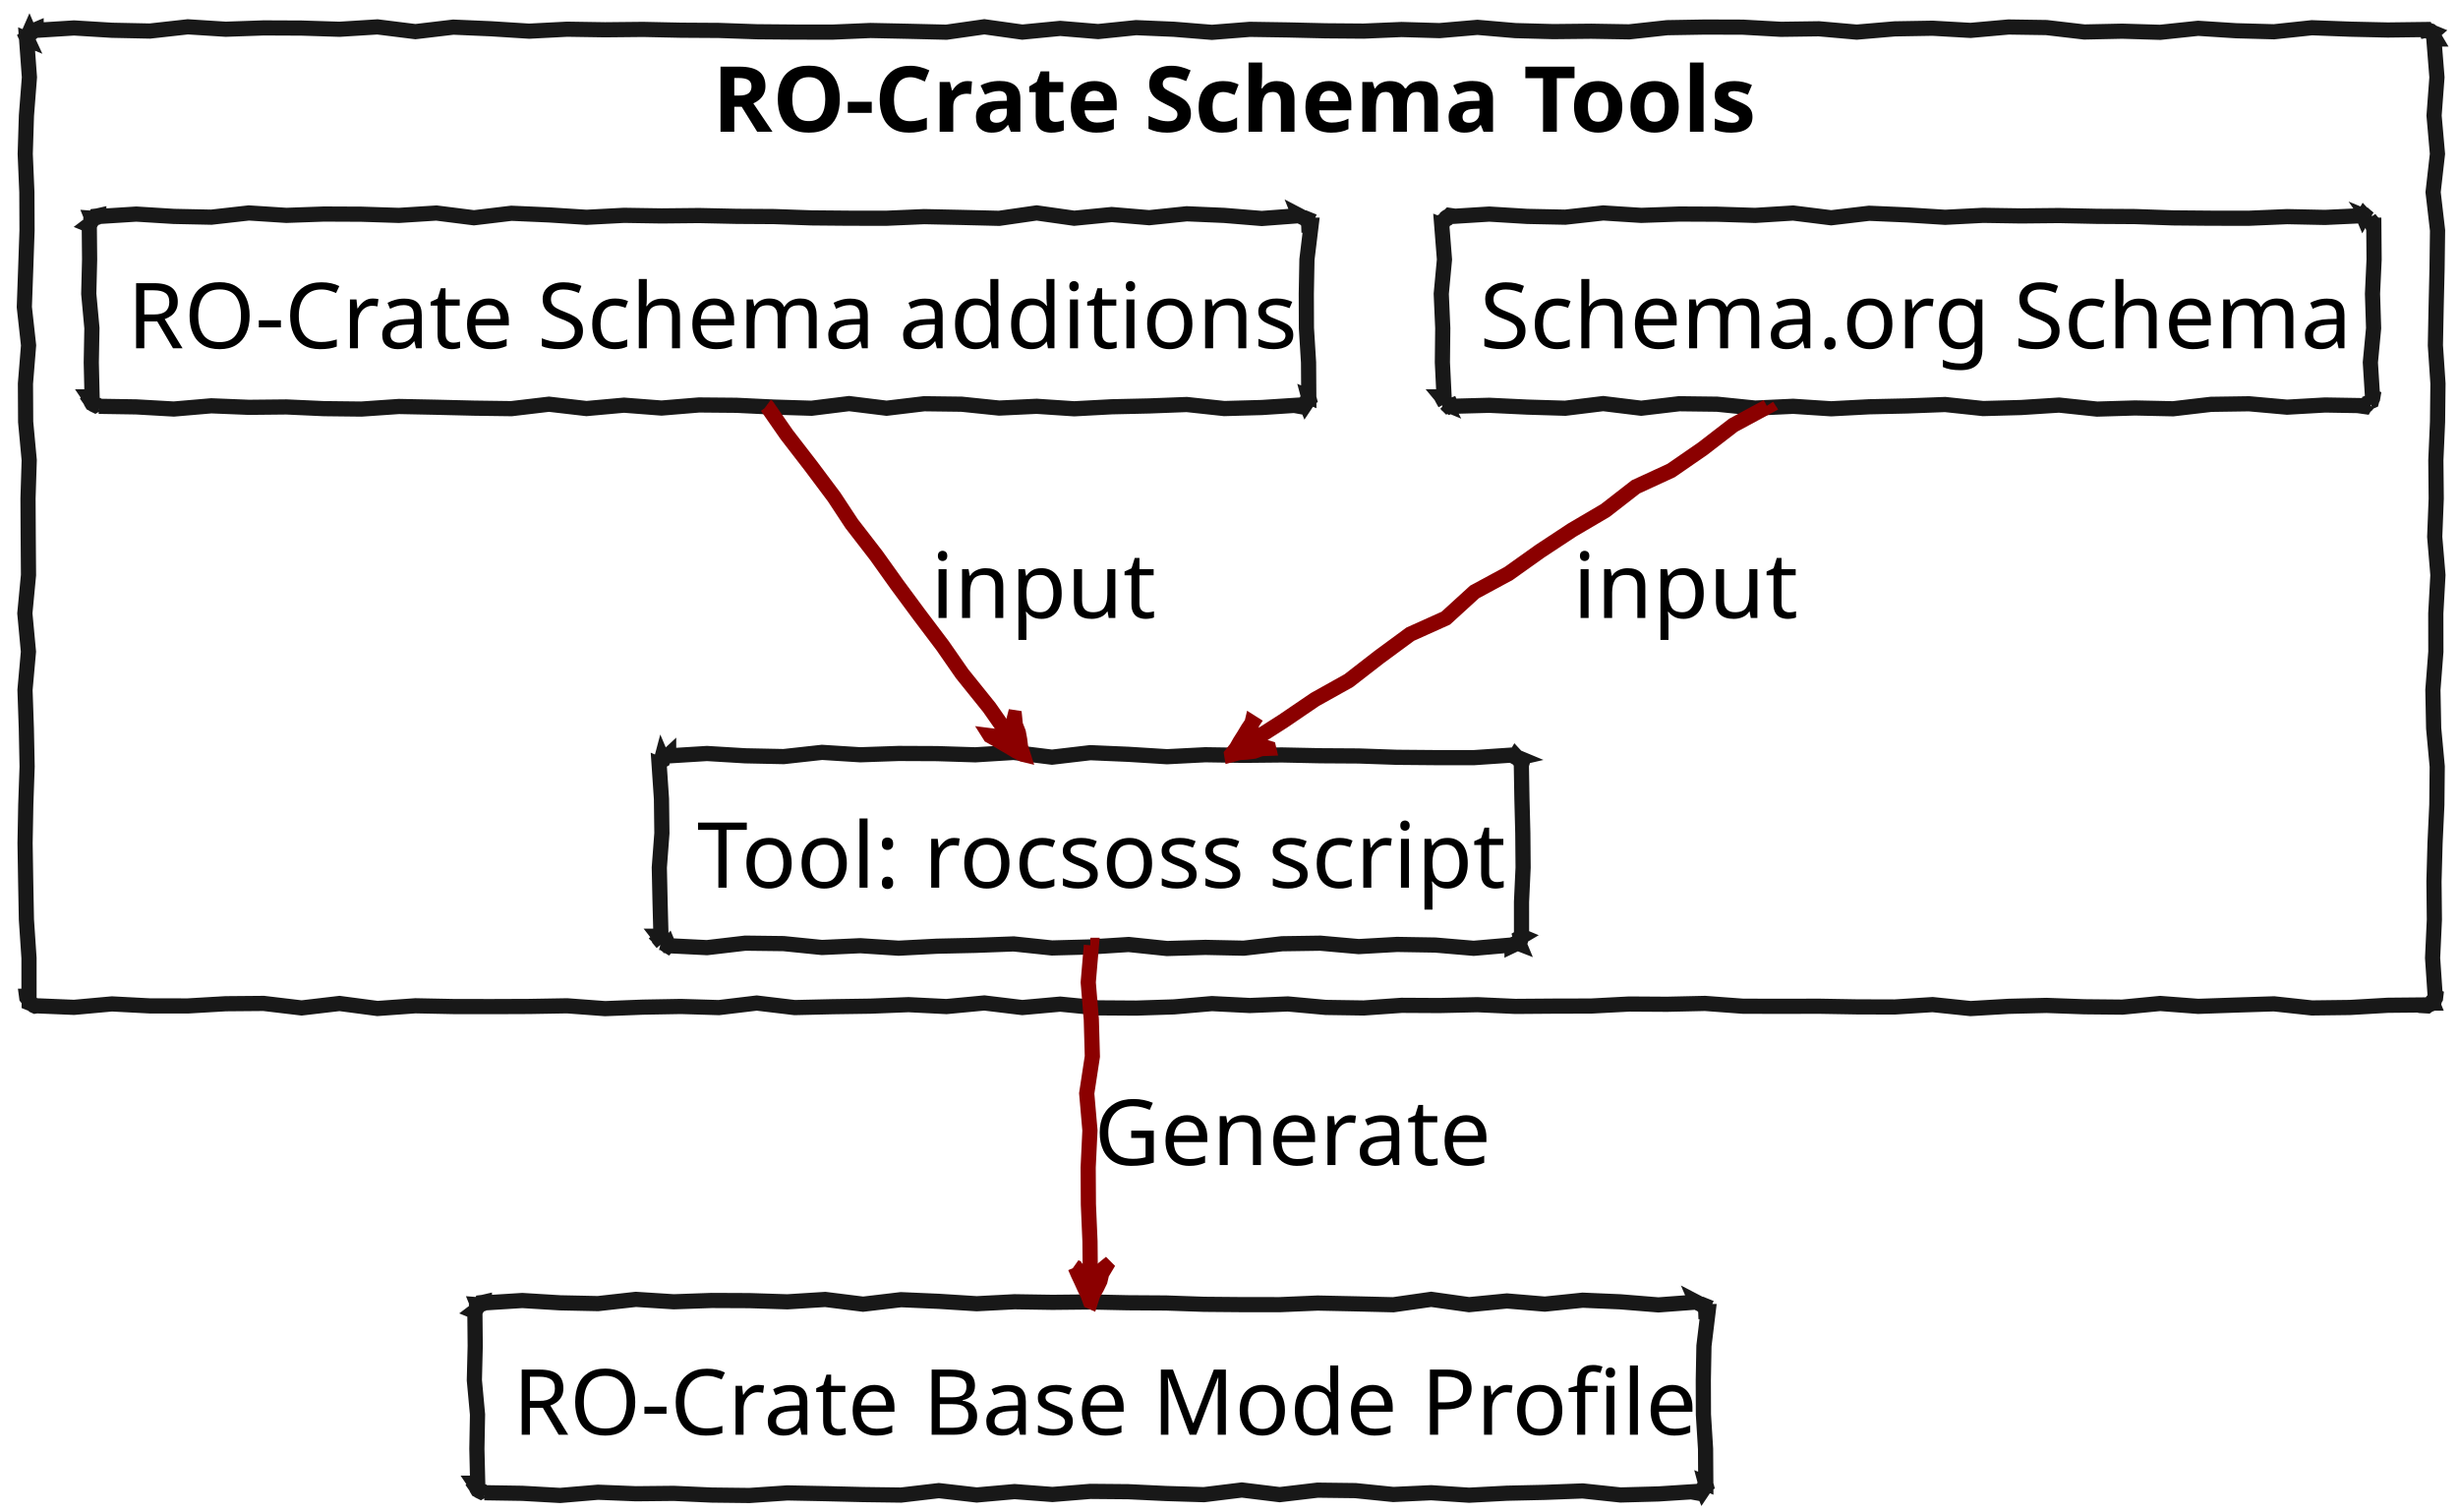
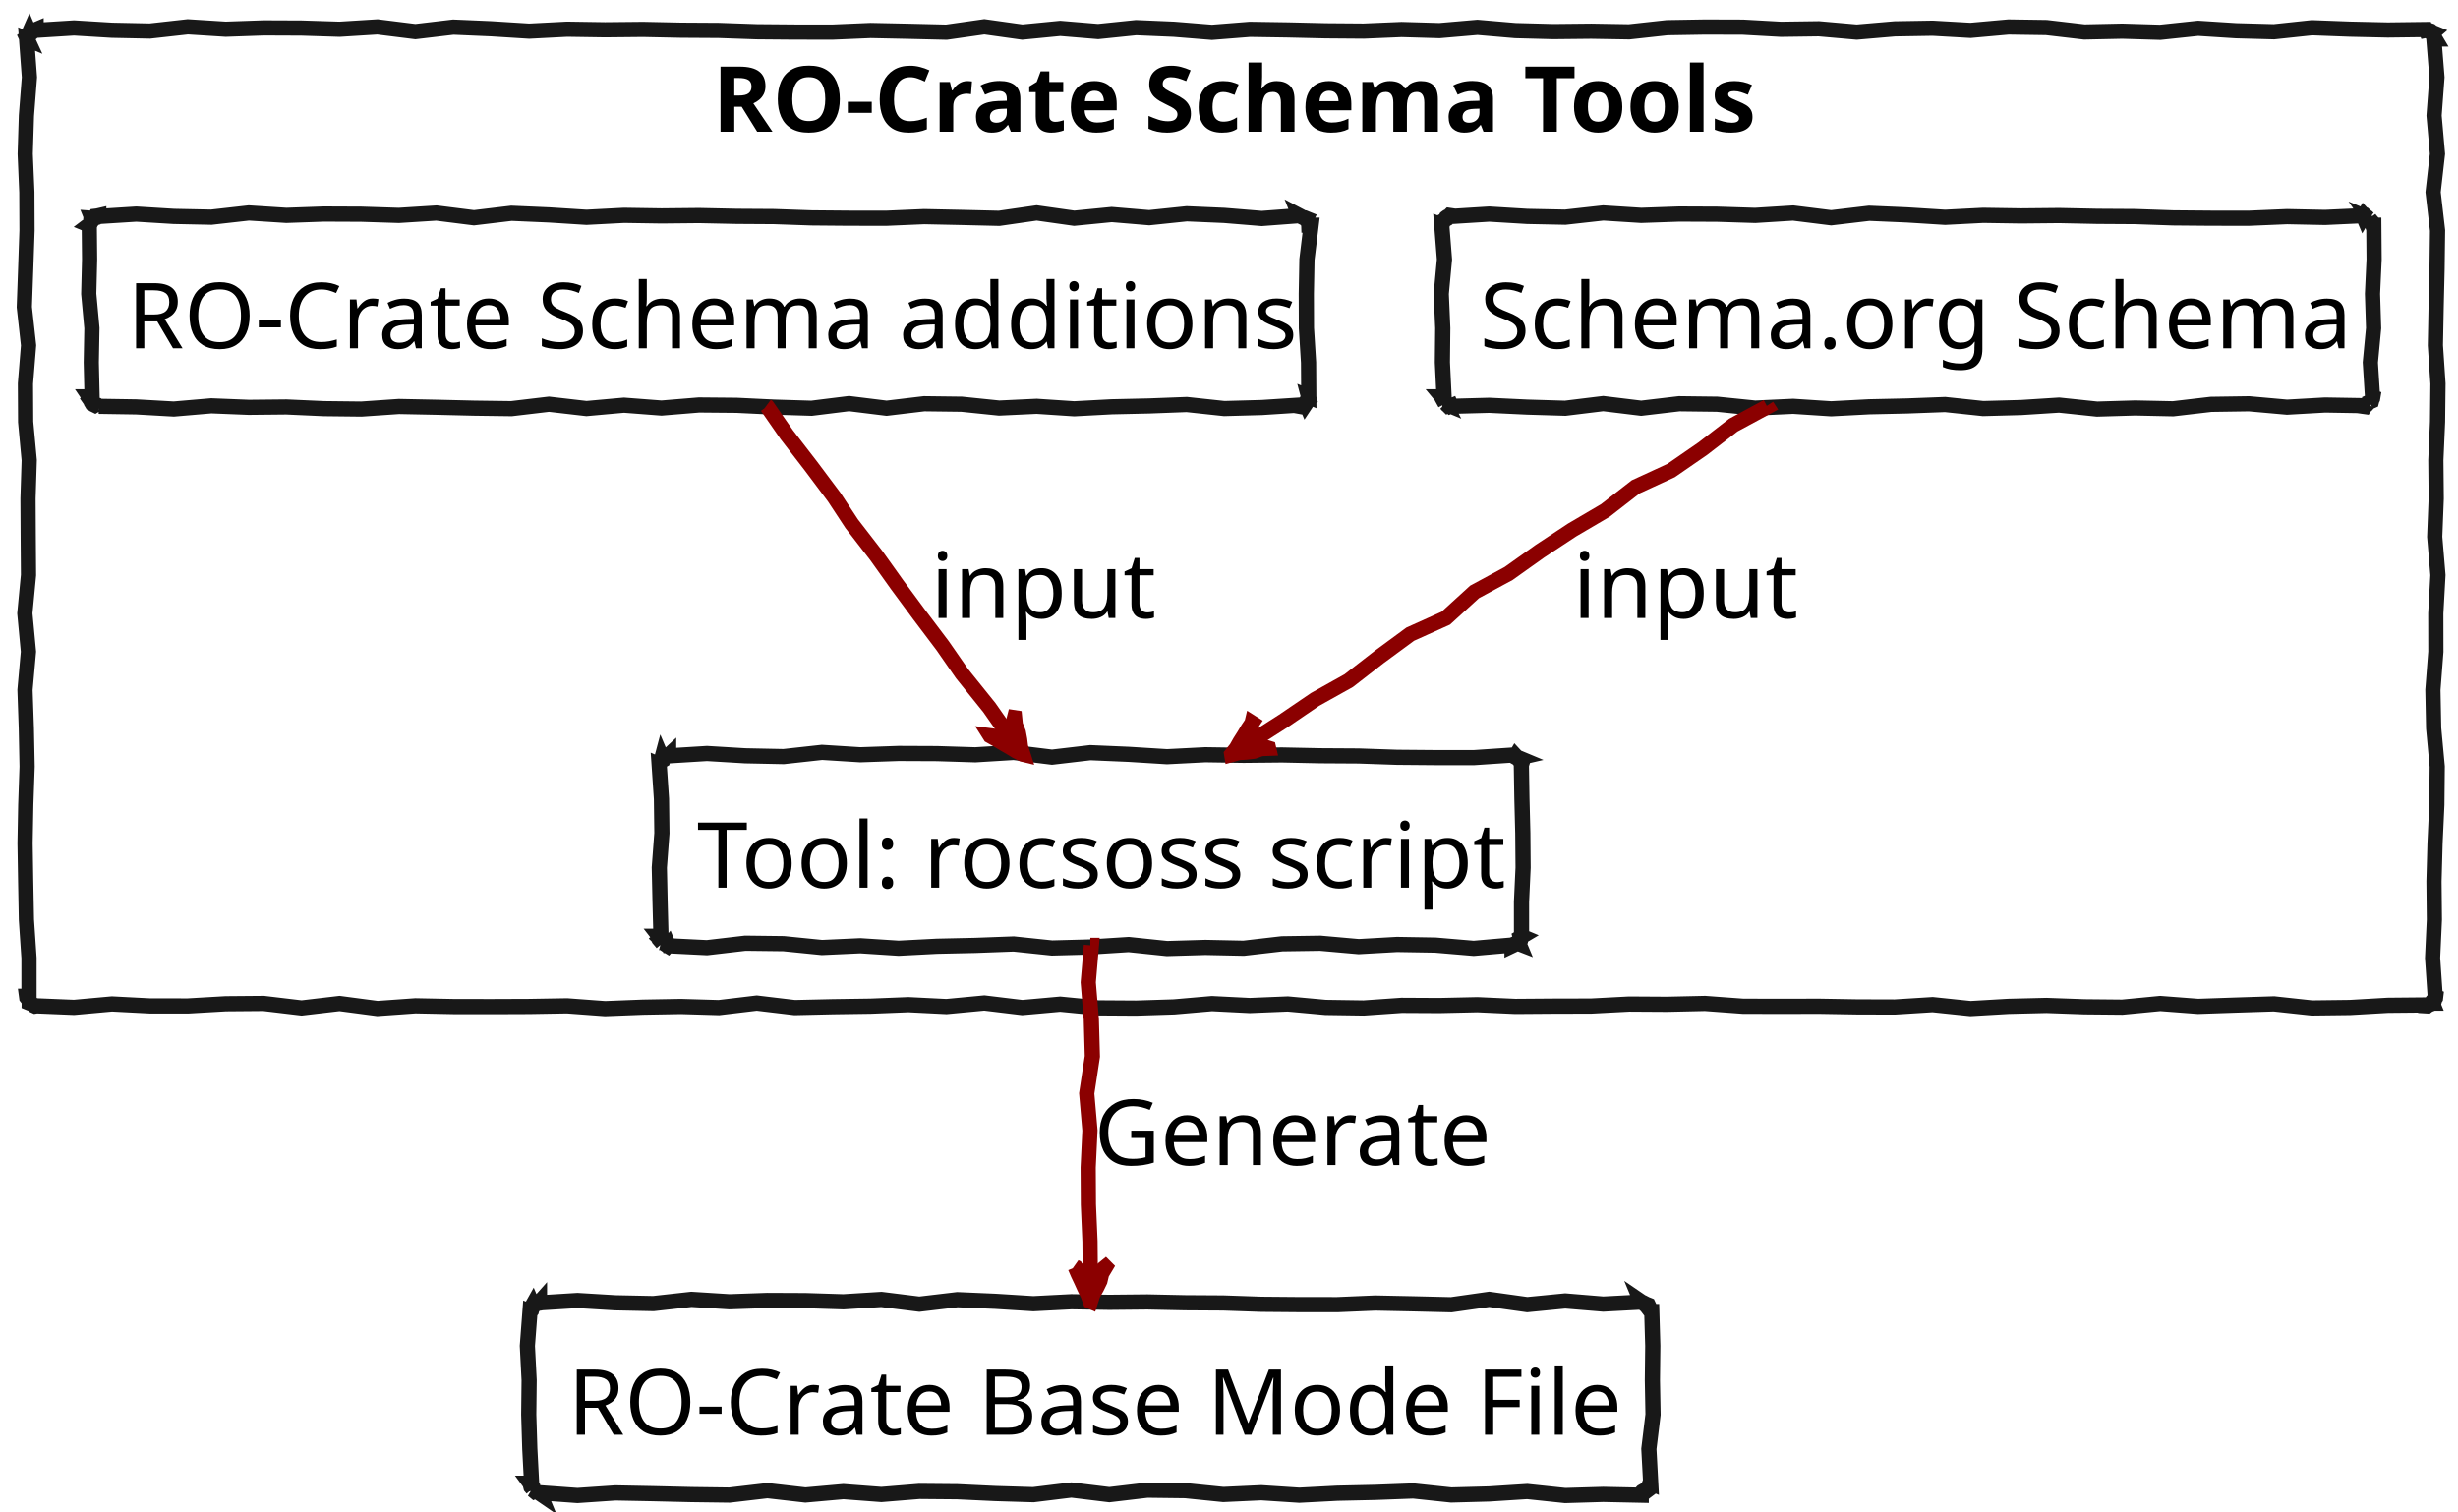
<svg xmlns="http://www.w3.org/2000/svg" contentStyleType="text/css" height="398px" preserveAspectRatio="none" style="width:647px;height:398px;background:#FFFFFF;" version="1.1" viewBox="0 0 647 398" width="647px" zoomAndPan="magnify">
  <defs />
  <g>
    <g id="cluster_tools">
      <polygon fill="none" points="9.5,7.773,9.5,7.984,19.484,7.359,29.468,7.967,39.452,8.173,49.437,7.06,59.421,7.696,69.405,7.347,79.389,7.39,89.373,7.705,99.357,7.082,109.341,8.327,119.325,7.143,129.31,7.576,139.294,8.205,149.278,7.688,159.262,7.842,169.246,7.742,179.23,7.952,189.214,8.013,199.198,8.359,209.183,8.444,219.167,8.453,229.151,8.028,239.135,8.237,249.119,8.476,259.103,7.052,269.087,8.452,279.071,7.477,289.056,8.307,299.04,7.278,309.024,7.705,319.008,8.515,328.992,7.725,338.976,7.879,348.96,8.112,358.944,8.19,368.929,7.769,378.913,8.061,388.897,7.201,398.881,8.058,408.865,8.322,418.849,8.218,428.833,8.386,438.817,7.29,448.802,7.121,458.786,7.152,468.77,7.715,478.754,7.577,488.738,8.455,498.722,7.599,508.706,7.43,518.691,8.002,528.675,7.107,538.659,7.254,548.643,8.422,558.627,8.209,568.611,8.508,578.595,7.452,588.579,8.093,598.563,8.364,608.548,7.301,618.532,7.678,628.516,7.899,638.5,7.773,638.583,7.974,638.853,7.919,639.266,8.209,639.49,8.042,639.828,8.151,640.268,8.506,640.423,8.57,640.193,8.768,640.717,9.278,640.771,9.593,640.771,9.886,641,10.273,640.646,10.273,641.459,20.353,640.701,30.433,641.592,40.513,640.447,50.593,641.617,60.673,641.484,70.753,641.245,80.833,641.047,90.913,641.727,100.993,641.614,111.073,641.169,121.153,641.268,131.233,640.87,141.313,641.716,151.393,641.155,161.473,641.173,171.553,640.392,181.633,640.595,191.713,641.531,201.793,641.43,211.873,640.957,221.953,640.678,232.033,640.781,242.113,640.314,252.193,641,262.273,641.128,262.326,641.081,262.721,640.869,263.048,640.775,263.423,640.372,263.67,640.268,264.041,640.279,264.068,639.865,264.068,639.597,264.422,639.239,264.557,638.924,264.797,638.5,264.773,638.5,264.544,628.516,264.639,618.532,265.217,608.548,265.341,598.563,264.261,588.579,264.58,578.595,264.923,568.611,264.163,558.627,265.127,548.643,265.031,538.659,264.673,528.675,264.916,518.691,265.502,508.706,264.461,498.722,265.088,488.738,265.059,478.754,264.889,468.77,264.914,458.786,264.887,448.802,264.149,438.817,264.373,428.833,264.312,418.849,264.837,408.865,264.862,398.881,264.935,388.897,264.483,378.913,264.706,368.929,264.653,358.944,265.35,348.96,265.2,338.976,264.288,328.992,264.7,319.008,264.196,309.024,265.062,299.04,265.382,289.056,265.318,279.071,264.338,269.087,265.237,259.103,264.031,249.119,264.974,239.135,264.474,229.151,264.87,219.167,265.014,209.183,265.245,199.198,264.053,189.214,265.249,179.23,264.952,169.246,265.129,159.262,265.521,149.278,264.779,139.294,264.949,129.31,264.987,119.325,264.971,109.341,264.773,99.357,265.484,89.373,264.164,79.389,265.339,69.405,264.149,59.421,264.233,49.437,264.813,39.452,264.802,29.468,264.281,19.484,265.187,9.5,264.773,9.514,264.807,9.239,264.851,8.878,264.686,8.382,264.196,8.035,264.065,7.732,264.041,7.692,264.025,7.695,263.733,7.563,263.385,7.386,263.019,7.041,262.583,7,262.273,7.636,262.273,7.634,252.193,6.953,242.113,6.761,232.033,6.599,221.953,6.785,211.873,7.137,201.793,6.932,191.713,6.582,181.633,7.487,171.553,6.541,161.473,7.502,151.393,7.427,141.313,7.372,131.233,7.692,121.153,6.754,111.073,6.699,100.993,7.519,90.913,6.403,80.833,6.766,70.753,7.115,60.673,7.069,50.593,6.641,40.513,6.957,30.433,7.745,20.353,7,10.273,7.2,10.356,6.963,9.844,7.317,9.576,7.281,9.147,7.578,8.856,7.732,8.506,7.77,8.596,8.139,8.489,8.354,8.008,8.844,8.19,9.148,7.923,9.5,7.773" style="stroke:#181818;stroke-width:4.0;" />
      <text fill="#000000" font-family="Chalkduster" font-size="24" font-weight="bold" lengthAdjust="spacing" textLength="273" x="187.5" y="34.688">RO-Crate Schema Tools</text>
    </g>
    <g id="elem_sos">
      <polygon fill="none" points="382,56.773,382,56.984,392,56.359,402,56.967,412,57.173,422,56.06,432,56.696,442,56.347,452,56.39,462,56.705,472,56.082,482,57.327,492,56.143,502,56.576,512,57.205,522,56.688,532,56.842,542,56.742,552,56.952,562,57.013,572,57.359,582,57.444,592,57.453,602,57.028,612,57.237,622,56.773,622.09,56.99,622.262,56.698,622.794,57.275,623.023,57.121,623.482,57.524,623.768,57.506,623.615,57.443,623.893,57.85,624.289,58.307,624.192,58.56,624.386,58.933,624.5,59.273,624.839,59.273,624.916,68.311,624.496,77.348,624.787,86.386,623.928,95.423,624.5,104.461,624.588,104.497,624.522,104.884,624.344,105.225,624.249,105.6,623.765,105.814,623.768,106.229,623.685,106.028,623.335,106.184,623.053,106.504,622.682,106.608,622.441,107.024,622,106.961,622,106.786,612,106.618,602,107.189,592,106.294,582,106.442,572,107.61,562,107.397,552,107.695,542,106.639,532,107.28,522,107.551,512,106.489,502,106.865,492,107.087,482,107.613,472,106.957,462,107.424,452,106.407,442,106.284,432,107.465,422,106.244,412,107.47,402,107.168,392,106.693,382,106.961,381.955,106.852,381.705,106.956,381.255,106.576,381.015,106.704,380.515,106.205,380.232,106.229,380.422,106.308,380.235,105.937,380.015,105.553,379.807,105.174,379.87,104.907,379.5,104.461,380.114,104.461,379.669,95.423,379.768,86.386,379.37,77.348,380.216,68.311,379.5,59.273,379.548,59.293,379.7,58.942,379.606,58.489,379.815,58.161,380.249,57.927,380.232,57.506,380.287,57.638,380.58,57.346,380.898,57.114,381.265,56.999,381.559,56.709,382,56.773" style="stroke:#181818;stroke-width:4.0;" />
      <text fill="#000000" font-family="Chalkduster" font-size="24" lengthAdjust="spacing" textLength="225" x="389.5" y="91.688">Schema.org Schema</text>
    </g>
    <g id="elem_roc">
      <polygon fill="none" points="26,56.773,26,56.984,35.875,56.359,45.75,56.967,55.625,57.173,65.5,56.06,75.375,56.696,85.25,56.347,95.125,56.39,105,56.705,114.875,56.082,124.75,57.327,134.625,56.143,144.5,56.576,154.375,57.205,164.25,56.688,174.125,56.842,184,56.742,193.875,56.952,203.75,57.013,213.625,57.359,223.5,57.444,233.375,57.453,243.25,57.028,253.125,57.237,263,57.476,272.875,56.052,282.75,57.452,292.625,56.477,302.5,57.307,312.375,56.278,322.25,56.705,332.125,57.515,342,56.773,341.994,56.758,342.367,56.952,342.75,57.171,343.114,57.341,343.414,57.358,343.768,57.506,343.856,57.542,343.738,57.786,344.148,58.249,344.376,58.636,344.49,58.977,344.5,59.273,345.113,59.273,344.017,68.311,343.848,77.348,343.879,86.386,344.441,95.423,344.5,104.461,344.44,104.436,344.563,104.901,344.153,105.146,343.955,105.478,343.985,105.904,343.768,106.229,343.683,106.023,343.348,106.215,343.143,106.721,342.763,106.802,342.447,107.041,342,106.961,342,106.639,332.125,107.28,322.25,107.551,312.375,106.489,302.5,106.865,292.625,107.087,282.75,107.613,272.875,106.957,263,107.424,253.125,106.407,243.25,106.284,233.375,107.465,223.5,106.244,213.625,107.47,203.75,107.168,193.875,106.693,184,106.607,174.125,107.42,164.25,106.662,154.375,107.553,144.5,106.408,134.625,107.578,124.75,107.445,114.875,107.206,105,107.008,95.125,107.688,85.25,107.575,75.375,107.13,65.5,107.229,55.625,106.831,45.75,107.677,35.875,107.116,26,106.961,26.022,107.014,25.569,106.627,25.241,106.543,25.007,106.685,24.641,106.507,24.232,106.229,24.219,106.223,23.987,105.834,23.872,105.494,23.582,105.081,23.774,104.867,23.5,104.461,24.24,104.461,24.026,95.423,24.195,86.386,23.363,77.348,23.587,68.311,23.5,59.273,23.381,59.224,23.734,58.956,23.869,58.598,24.11,58.283,24.015,57.83,24.232,57.506,24.215,57.464,24.642,57.496,25.012,57.388,25.227,56.908,25.622,56.86,26,56.773" style="stroke:#181818;stroke-width:4.0;" />
      <text fill="#000000" font-family="Chalkduster" font-size="24" lengthAdjust="spacing" textLength="301" x="33.5" y="91.688">RO-Crate Schema additions</text>
    </g>
    <g id="elem_rocsoss">
      <polygon fill="none" points="176,198.773,176,198.984,186.091,198.359,196.182,198.967,206.273,199.173,216.364,198.06,226.454,198.696,236.546,198.347,246.636,198.39,256.727,198.705,266.818,198.082,276.909,199.327,287,198.143,297.091,198.576,307.182,199.205,317.273,198.688,327.364,198.842,337.454,198.742,347.546,198.952,357.636,199.013,367.727,199.359,377.818,199.445,387.909,199.453,398,198.773,398.033,198.852,398.413,199.063,398.797,199.283,398.969,198.991,399.501,199.568,399.768,199.506,399.676,199.468,400.079,199.927,399.908,200.15,400.186,200.558,400.582,201.014,400.5,201.273,400.451,201.273,400.605,210.311,400.839,219.348,400.916,228.386,400.496,237.423,400.5,246.461,400.589,246.498,400.177,246.742,400.295,247.204,400.229,247.591,400.051,247.932,399.768,248.229,399.846,248.417,399.353,248.226,398.978,248.321,398.628,248.477,398.346,248.796,398,248.961,398,248.764,387.909,249.642,377.818,248.786,367.727,248.618,357.636,249.189,347.546,248.294,337.454,248.442,327.364,249.61,317.273,249.397,307.182,249.695,297.091,248.639,287,249.28,276.909,249.551,266.818,248.488,256.727,248.865,246.636,249.087,236.546,249.613,226.454,248.957,216.364,249.423,206.273,248.407,196.182,248.284,186.091,249.465,176,248.961,175.909,248.74,175.711,248.971,175.319,248.732,174.905,248.439,174.541,248.266,174.232,248.229,174.374,248.287,173.994,247.837,174.122,247.597,173.623,247.097,173.837,246.893,173.5,246.461,173.984,246.461,173.745,237.423,173.547,228.386,174.227,219.348,174.114,210.311,173.5,201.273,173.552,201.295,173.729,200.954,173.753,200.55,174.16,200.304,174.133,199.879,174.232,199.506,174.254,199.559,174.508,199.172,174.888,199.088,175.361,199.23,175.701,199.052,176,198.773" style="stroke:#181818;stroke-width:4.0;" />
      <text fill="#000000" font-family="Chalkduster" font-size="24" lengthAdjust="spacing" textLength="207" x="183.5" y="233.688">Tool: rocsoss script</text>
    </g>
    <g id="elem_rop">
-       <polygon fill="none" points="127.5,342.773,127.5,342.984,137.469,342.359,147.438,342.967,157.406,343.173,167.375,342.06,177.344,342.696,187.312,342.347,197.281,342.39,207.25,342.705,217.219,342.082,227.188,343.327,237.156,342.143,247.125,342.576,257.094,343.205,267.062,342.688,277.031,342.842,287,342.741,296.969,342.952,306.938,343.013,316.906,343.359,326.875,343.445,336.844,343.453,346.812,343.028,356.781,343.237,366.75,343.476,376.719,342.052,386.688,343.452,396.656,342.477,406.625,343.307,416.594,342.278,426.562,342.705,436.531,343.515,446.5,342.773,446.494,342.758,446.867,342.952,447.25,343.171,447.614,343.341,447.914,343.358,448.268,343.506,448.356,343.542,448.238,343.786,448.648,344.249,448.876,344.636,448.99,344.977,449,345.273,449.613,345.273,448.517,354.311,448.348,363.348,448.379,372.386,448.941,381.423,449,390.461,448.94,390.436,449.063,390.901,448.653,391.146,448.455,391.478,448.485,391.904,448.268,392.229,448.183,392.023,447.848,392.215,447.643,392.721,447.263,392.802,446.947,393.041,446.5,392.961,446.5,392.639,436.531,393.28,426.562,393.551,416.594,392.488,406.625,392.865,396.656,393.087,386.688,393.613,376.719,392.957,366.75,393.423,356.781,392.407,346.812,392.284,336.844,393.465,326.875,392.244,316.906,393.47,306.938,393.168,296.969,392.693,287,392.607,277.031,393.42,267.062,392.662,257.094,393.553,247.125,392.408,237.156,393.578,227.188,393.445,217.219,393.206,207.25,393.008,197.281,393.688,187.312,393.575,177.344,393.13,167.375,393.229,157.406,392.831,147.438,393.677,137.469,393.116,127.5,392.961,127.522,393.014,127.069,392.627,126.741,392.543,126.507,392.685,126.141,392.507,125.732,392.229,125.719,392.223,125.487,391.834,125.372,391.494,125.082,391.08,125.274,390.867,125,390.461,125.74,390.461,125.526,381.423,125.695,372.386,124.863,363.348,125.087,354.311,125,345.273,124.881,345.224,125.234,344.956,125.369,344.598,125.609,344.283,125.515,343.83,125.732,343.506,125.715,343.464,126.142,343.496,126.512,343.387,126.728,342.909,127.122,342.86,127.5,342.773" style="stroke:#181818;stroke-width:4.0;" />
-       <text fill="#000000" font-family="Chalkduster" font-size="24" lengthAdjust="spacing" textLength="304" x="135" y="377.688">RO-Crate Base Mode Profile</text>
+       <polygon fill="none" points="142,342.773,142,342.984,152,342.359,162,342.967,172,343.173,182,342.06,192,342.696,202,342.347,212,342.39,222,342.705,232,342.082,242,343.327,252,342.143,262,342.576,272,343.205,282,342.688,292,342.842,302,342.741,312,342.952,322,343.013,332,343.359,342,343.445,352,343.453,362,343.028,372,343.237,382,343.476,392,342.052,402,343.452,412,342.477,422,343.307,432,342.773,431.937,342.621,432.345,342.899,432.802,343.295,433.054,343.198,433.428,343.392,433.768,343.506,433.872,343.549,434.042,343.912,434.06,344.212,434.296,344.603,434.177,344.847,434.5,345.273,434.784,345.273,435.048,354.311,434.945,363.348,435.113,372.386,434.017,381.423,434.5,390.461,434.299,390.378,434.162,390.735,434.189,391.161,434,391.497,434.124,391.962,433.768,392.229,433.745,392.175,433.37,392.269,433.09,392.592,432.622,392.463,432.287,392.655,432,392.961,432,393.61,422,393.397,412,393.695,402,392.639,392,393.28,382,393.551,372,392.488,362,392.865,352,393.087,342,393.613,332,392.957,322,393.423,312,392.407,302,392.284,292,393.465,282,392.244,272,393.47,262,393.168,252,392.693,242,392.607,232,393.42,222,392.662,212,393.553,202,392.408,192,393.578,182,393.445,172,393.206,162,393.008,152,393.688,142,392.961,142.078,393.15,141.668,392.867,141.327,392.751,140.923,392.481,140.677,392.596,140.232,392.229,140.28,392.248,140.139,391.897,139.752,391.444,139.668,391.116,139.81,390.882,139.5,390.461,139.93,390.461,139.457,381.423,139.178,372.386,139.281,363.348,138.814,354.311,139.5,345.273,139.628,345.326,139.874,345.014,139.955,344.634,140.153,344.301,140.044,343.842,140.232,343.506,140.243,343.533,140.536,343.24,140.976,343.3,141.324,343.142,141.717,343.09,142,342.773" style="stroke:#181818;stroke-width:4.0;" />
+       <text fill="#000000" font-family="Chalkduster" font-size="24" lengthAdjust="spacing" textLength="275" x="149.5" y="377.688">RO-Crate Base Mode File</text>
    </g>
    <g id="link_sos_rocsoss">
      <path d="M465.04,106.843 L465.193,107.078 L456.25,111.908 L448.204,118.114 L439.866,123.872 L430.568,128.155 L422.542,134.393 L413.8,139.53 L405.343,145.106 L397.084,150.985 L388.143,155.816 L380.56,162.735 L371.211,166.939 L363.037,172.95 L355.007,179.18 L346.142,184.129 L337.766,189.828 L329.228,195.28 " fill="none" style="stroke:#8B0000;stroke-width:4.0;" />
      <polygon fill="#8B0000" points="324.2,198.553,324.211,198.623,326.123,198.105,328.1,197.994,330.056,197.75,331.942,197.072,333.925,196.995,333.919,196.969,332.788,196.622,331.684,196.402,330.599,196.271,329.449,195.834,328.39,195.825,328.571,195.863,328.418,194.675,328.793,193.598,329.233,192.534,329.298,191.392,329.56,190.291,329.579,190.303,328.479,191.937,327.466,193.628,326.411,195.292,325.436,197.007,324.2,198.553" style="stroke:#8B0000;stroke-width:4.0;" />
      <text fill="#000000" font-family="Chalkduster" font-size="24" lengthAdjust="spacing" textLength="54" x="414" y="162.688">input</text>
    </g>
    <g id="link_roc_rocsoss">
      <path d="M201.71,106.843 L201.936,107.01 L207.075,114.414 L213.538,122.792 L219.57,130.853 L224.185,137.871 L230.678,146.272 L236.114,153.894 L241.971,161.826 L248.12,169.973 L253.261,177.379 L260.408,186.26 L265.624,193.721 " fill="none" style="stroke:#8B0000;stroke-width:4.0;" />
      <polygon fill="#8B0000" points="269.18,198.553,269.248,198.569,268.623,196.6,268.398,194.719,268.043,192.81,267.258,190.807,267.068,188.934,267.042,188.93,266.757,190.031,266.601,191.151,266.535,192.286,266.159,193.373,266.217,194.526,266.245,194.709,265.067,194.148,263.97,194.12,262.883,194.158,261.738,193.817,260.624,193.675,260.636,193.695,262.33,194.641,264.076,195.678,265.797,196.671,267.566,197.747,269.18,198.553" style="stroke:#8B0000;stroke-width:4.0;" />
      <text fill="#000000" font-family="Chalkduster" font-size="24" lengthAdjust="spacing" textLength="54" x="245" y="162.688">input</text>
    </g>
    <g id="link_rocsoss_rop">
      <path d="M287,248.863 L287.28,248.863 L286.448,258.608 L287.258,268.352 L287.533,278.097 L286.049,287.841 L286.896,297.586 L286.431,307.33 L286.489,317.075 L286.909,326.819 L287,336.563 " fill="none" style="stroke:#8B0000;stroke-width:4.0;" />
      <polygon fill="#8B0000" points="287,342.563,287.064,342.592,287.674,340.707,288.659,338.99,289.522,337.217,289.983,335.267,291,333.563,290.982,333.545,290.099,334.263,289.31,335.073,288.584,335.947,287.637,336.601,287,337.563,287.13,337.694,286.051,336.615,285.353,335.917,284.702,335.265,283.78,334.343,283,333.563,283.021,333.573,283.79,335.359,284.654,337.188,285.473,338.996,286.378,340.843,287,342.563" style="stroke:#8B0000;stroke-width:4.0;" />
      <text fill="#000000" font-family="Chalkduster" font-size="24" lengthAdjust="spacing" textLength="100" x="288" y="306.688">Generate</text>
    </g>
  </g>
</svg>
